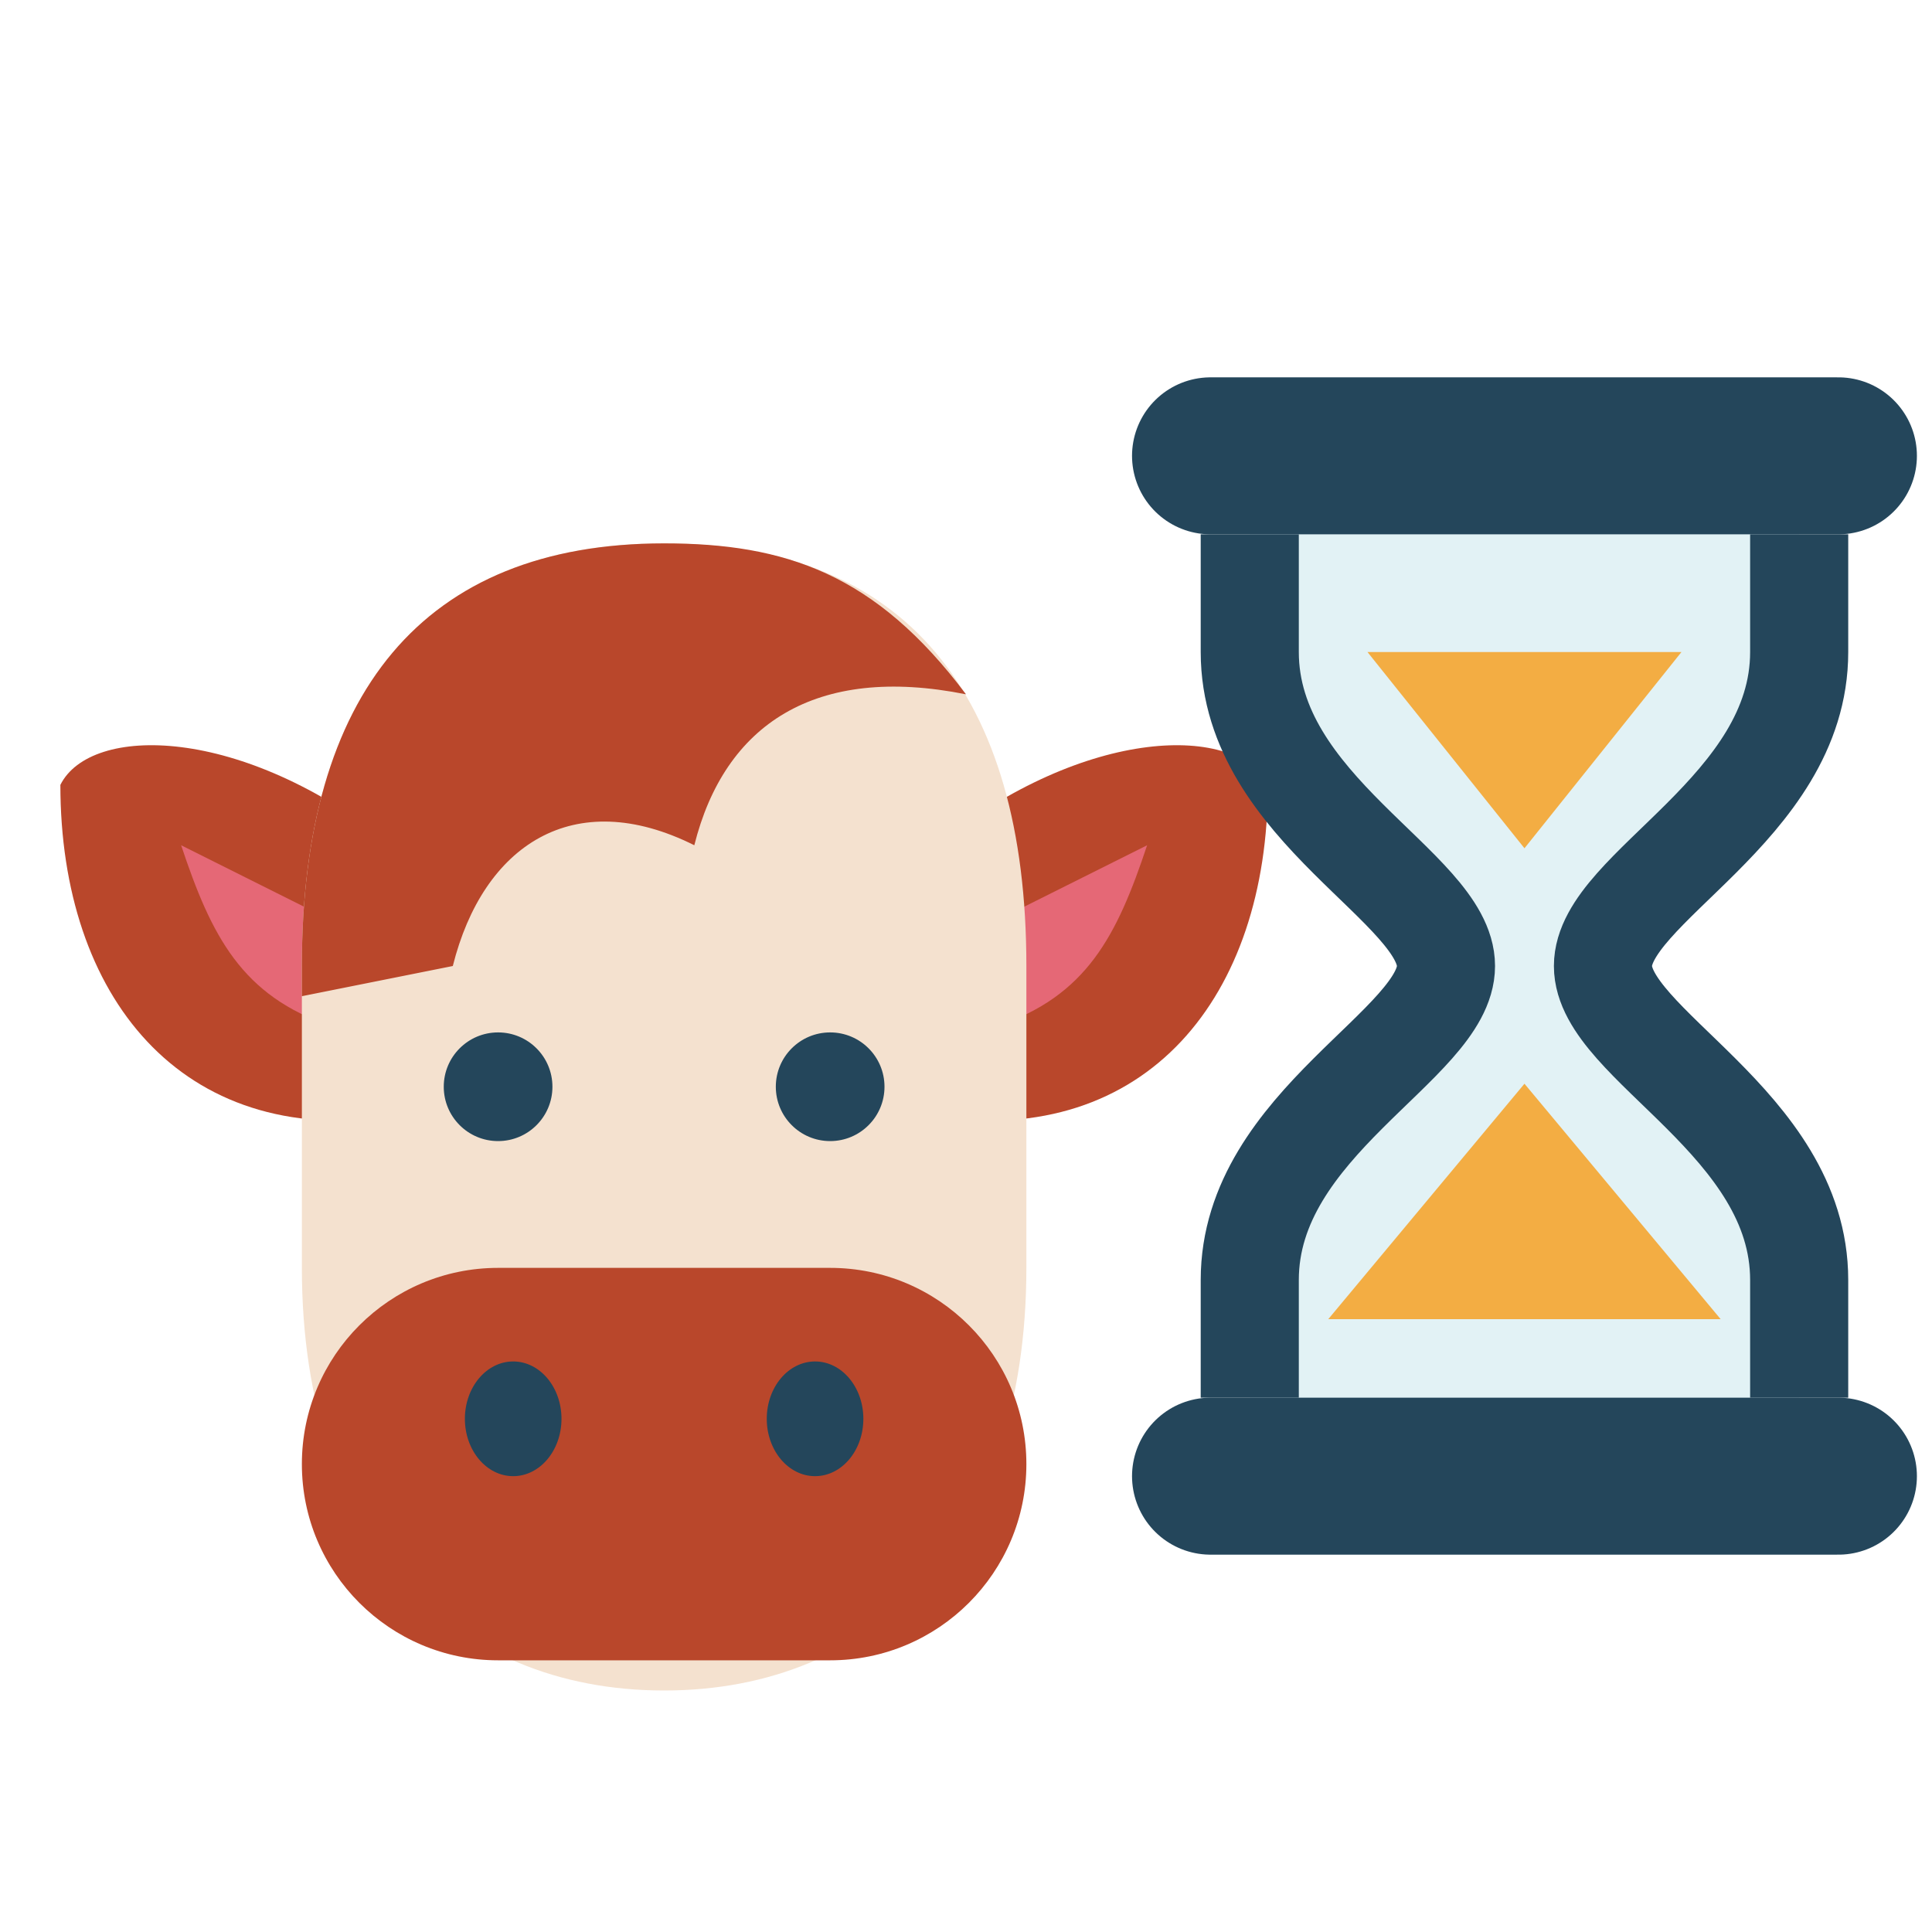
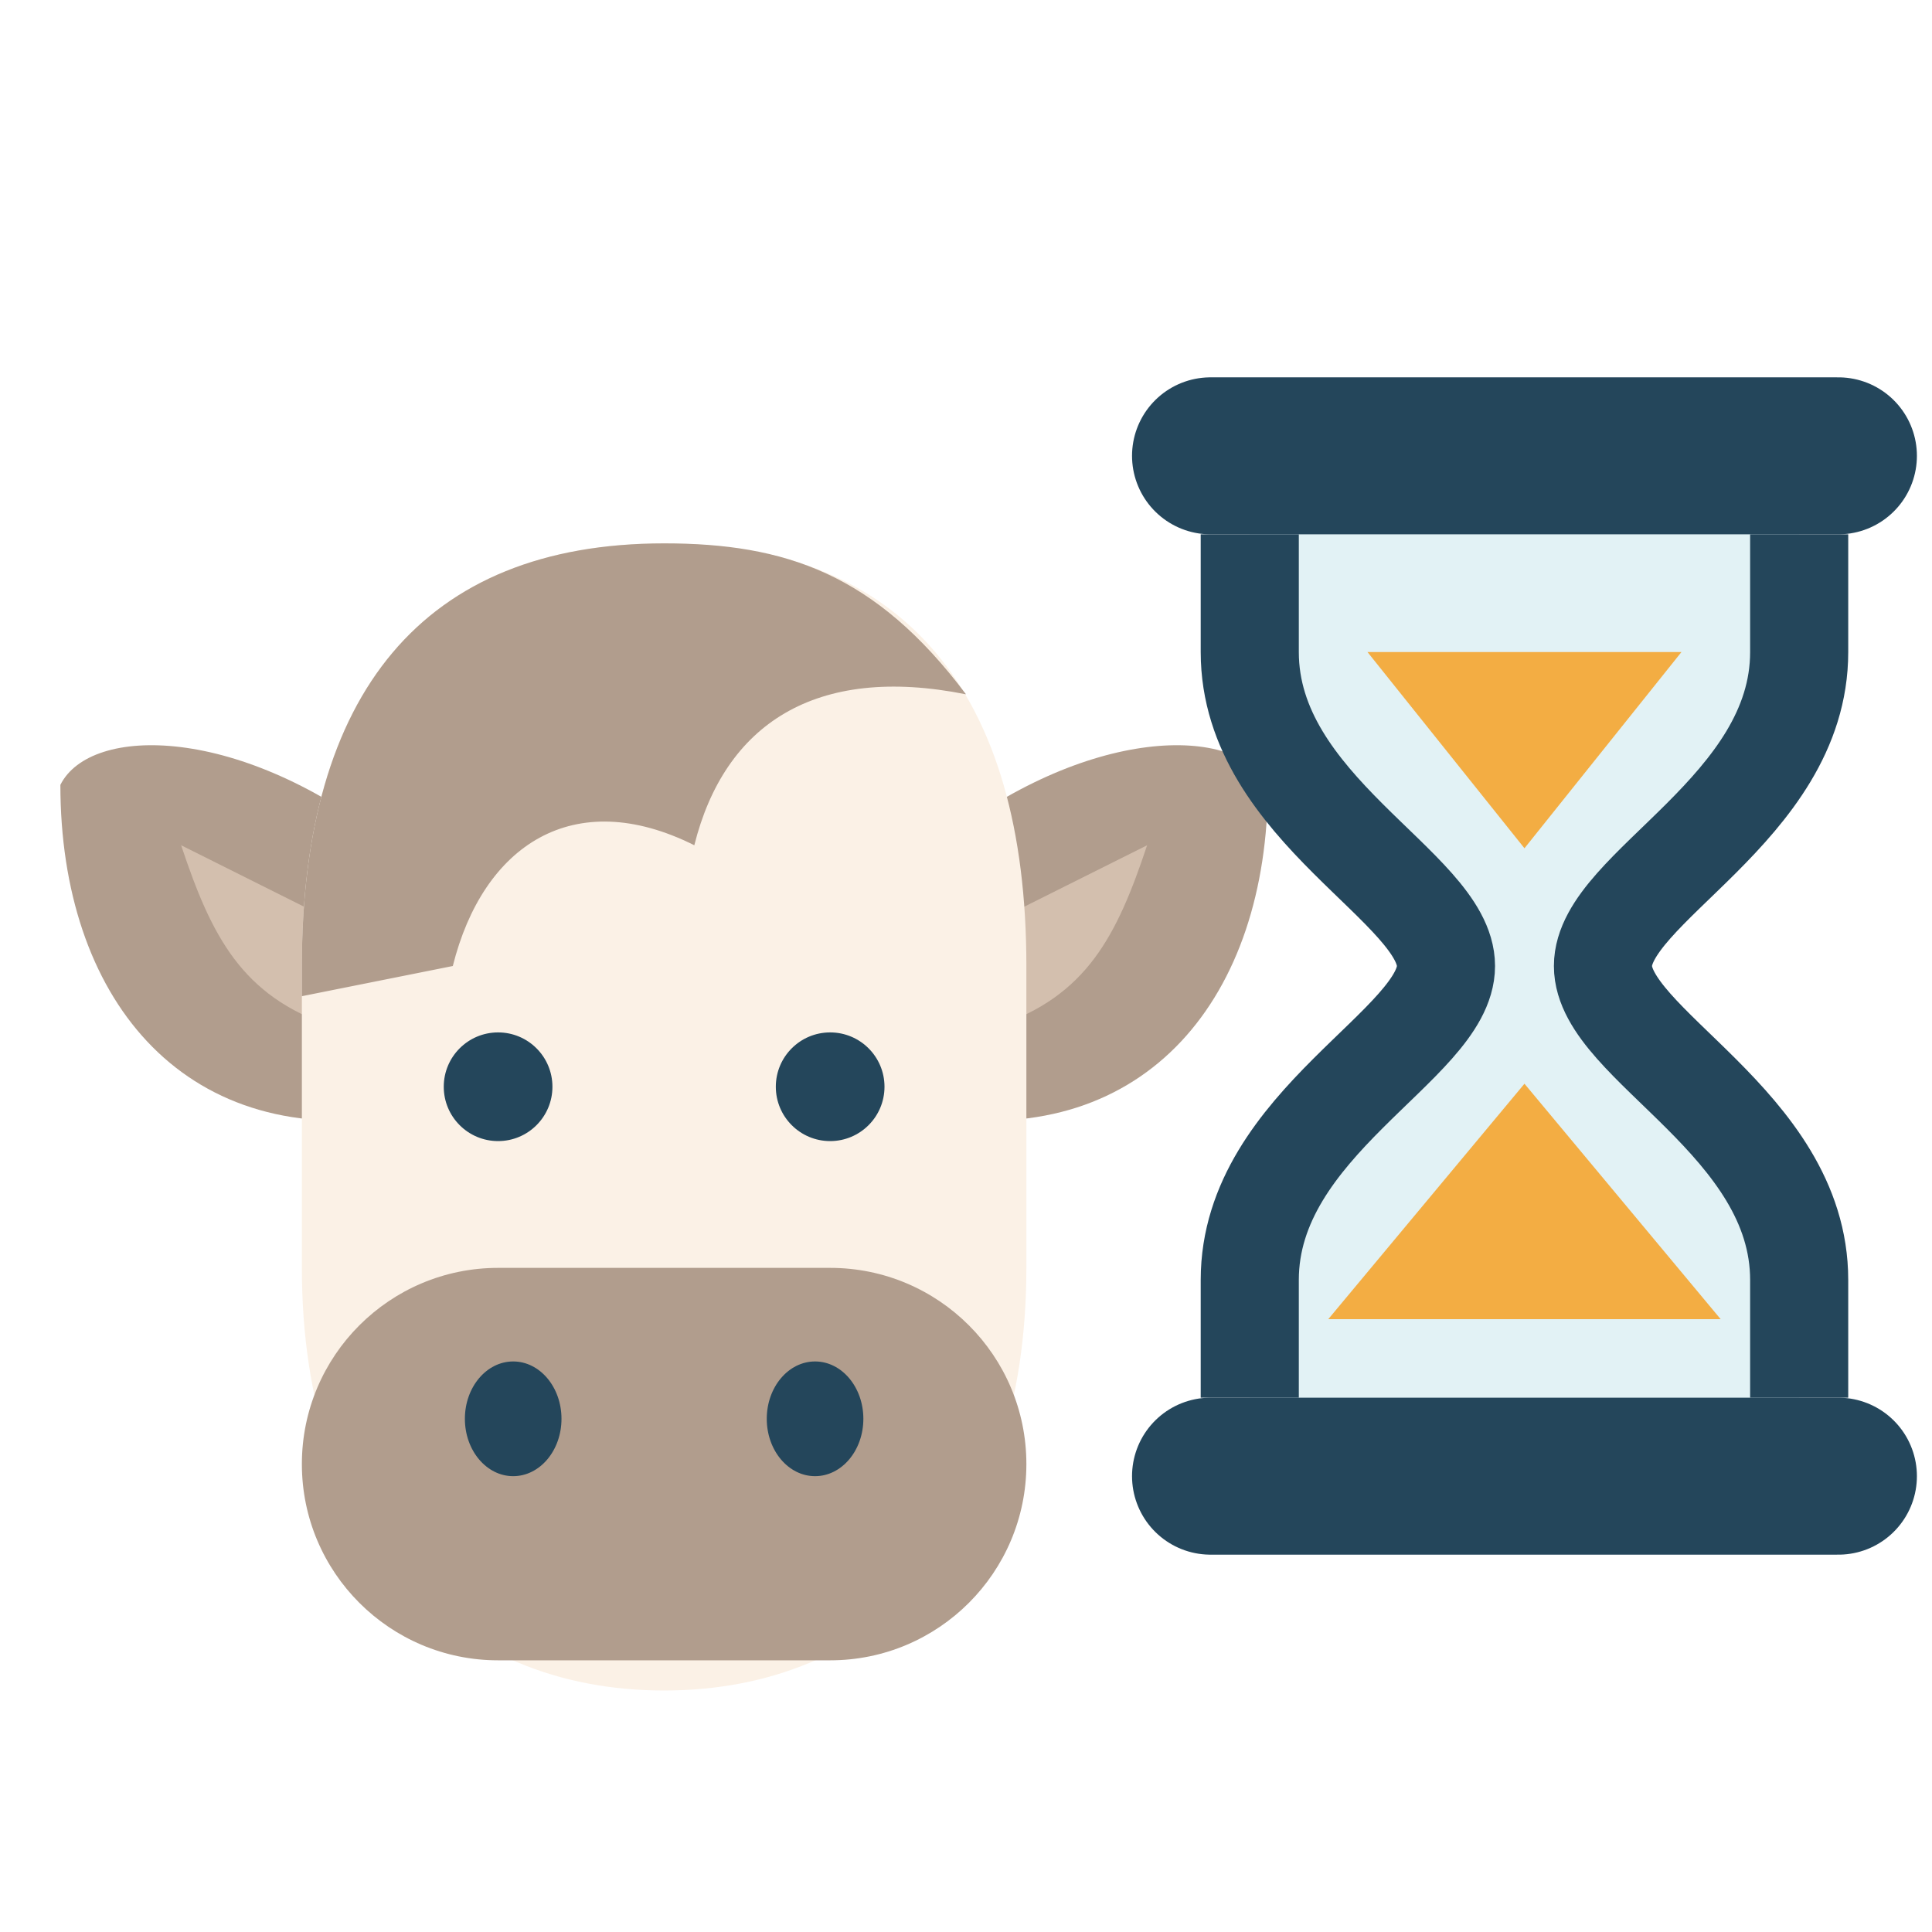
<svg xmlns="http://www.w3.org/2000/svg" width="32" height="32" viewBox="0 0 64 64" role="img" aria-labelledby="title">
-   <path fill="#B9472B" d="M13 28C8 24 3 24 2 26c0 7 4 12 11 11Zm18 0c5-4 10-4 11-2 0 7-4 12-11 11Z" />
-   <path fill="#E56876" d="m6 28 6 3-1 3c-3-1-4-3-5-6Zm32 0-6 3 1 3c3-1 4-3 5-6Z" />
-   <path fill="#F4E1CF" d="M10 32c0-9 4-14 12-14s12 5 12 14v10c0 9-5 14-12 14S10 51 10 42Z" />
-   <path fill="#B9472B" d="M10 33v-1c0-9 4-14 12-14 4 0 7 1 10 5-5-1-8 1-9 5-4-2-7 0-8 4Z" />
+   <path fill="#B19D8D" d="M13 28C8 24 3 24 2 26c0 7 4 12 11 11Zm18 0c5-4 10-4 11-2 0 7-4 12-11 11Z" />
+   <path fill="#D3BFAE" d="m6 28 6 3-1 3c-3-1-4-3-5-6Zm32 0-6 3 1 3c3-1 4-3 5-6Z" />
+   <path fill="#FBF1E6" d="M10 32c0-9 4-14 12-14s12 5 12 14v10c0 9-5 14-12 14S10 51 10 42Z" />
+   <path fill="#B19D8D" d="M10 33v-1c0-9 4-14 12-14 4 0 7 1 10 5-5-1-8 1-9 5-4-2-7 0-8 4Z" />
  <circle cx="16.5" cy="36" r="1.8" fill="#24465B" />
  <circle cx="27.5" cy="36" r="1.8" fill="#24465B" />
-   <rect x="10" y="42" width="24" height="13" rx="6.5" fill="#B9472B" />
+   <rect x="10" y="42" width="24" height="13" rx="6.5" fill="#B19D8D" />
  <ellipse cx="17" cy="47" rx="1.6" ry="1.9" fill="#24465B" />
  <ellipse cx="27" cy="47" rx="1.6" ry="1.9" fill="#24465B" />
  <g transform="translate(50.5 32) scale(1.3) translate(-50 -18)">
    <path fill="#E2F2F5" d="M43 6h14v4c0 4-5 6-5 8s5 4 5 8v4H43v-4c0-4 5-6 5-8s-5-4-5-8Z" />
    <path d="M43 7v3c0 4 5 6 5 8s-5 4-5 8v3m14-22v3c0 4-5 6-5 8s5 4 5 8v3" fill="none" stroke="#24465B" stroke-width="2.5" />
    <path fill="#F3AD43" d="M46 10h8l-4 5Zm-1 17 5-6 5 6Z" />
    <path d="M42 5h16M42 31h16" fill="none" stroke="#24465B" stroke-width="4" stroke-linecap="round" />
  </g>
</svg>
